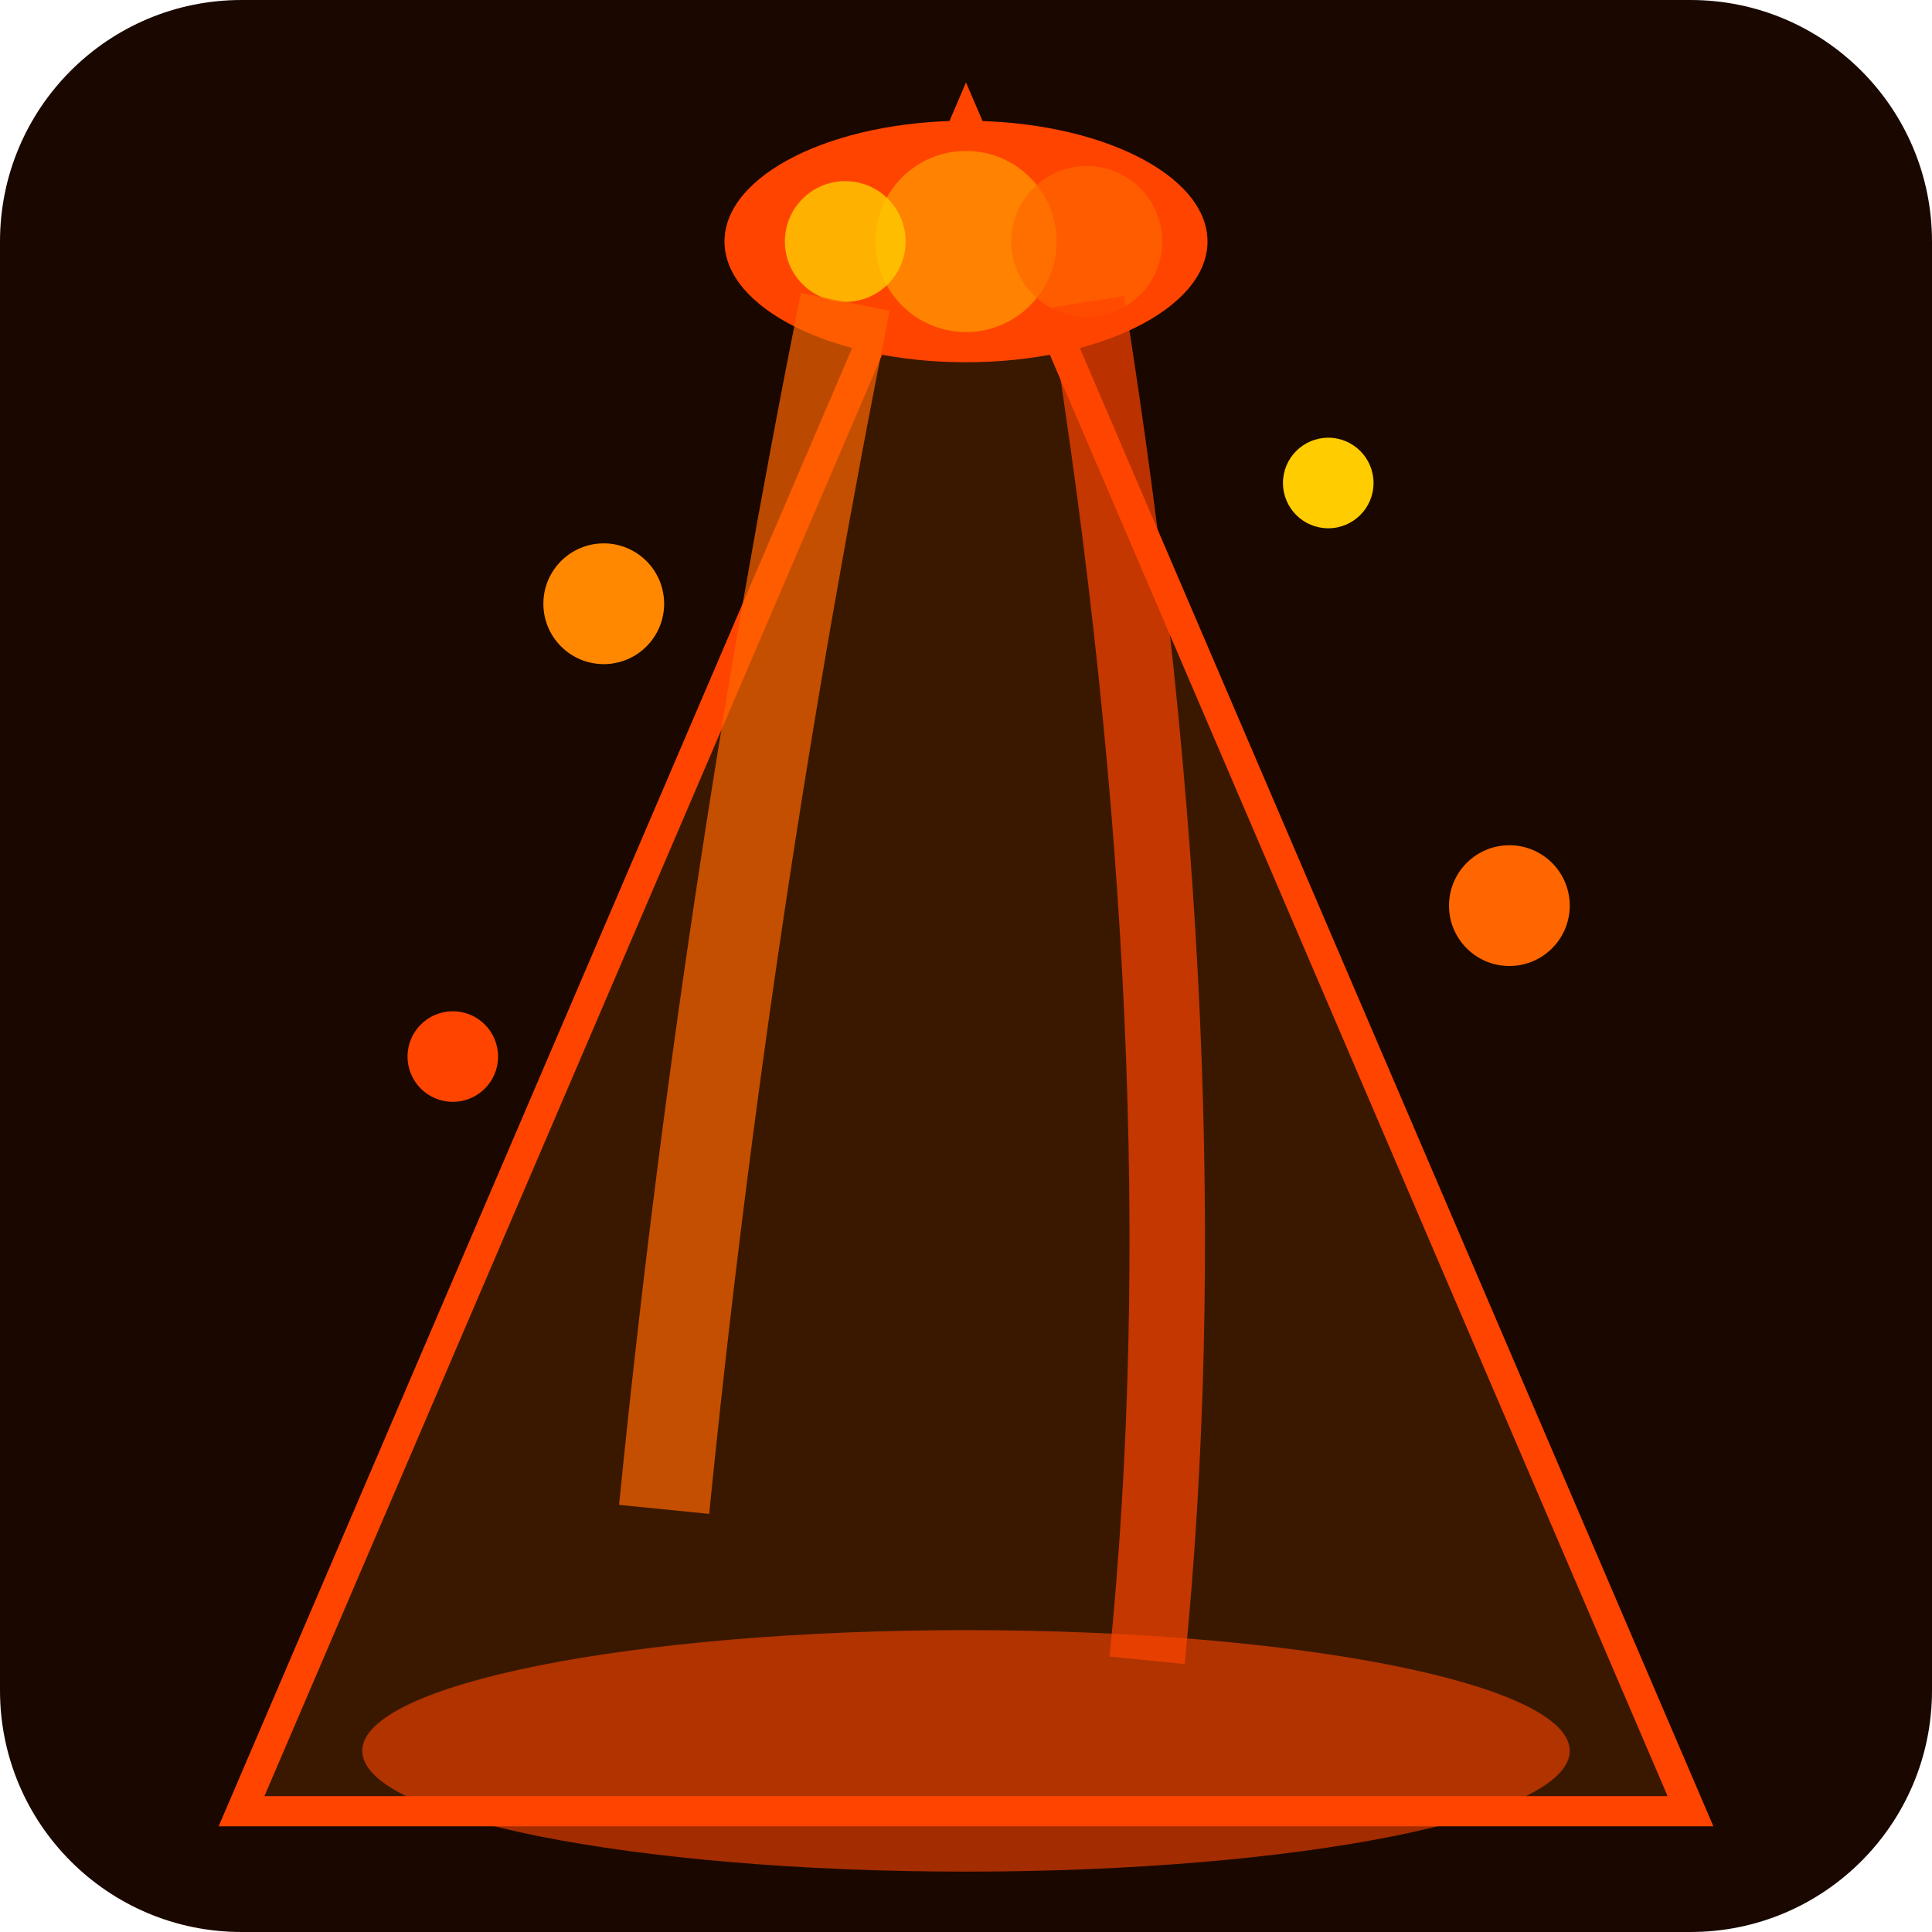
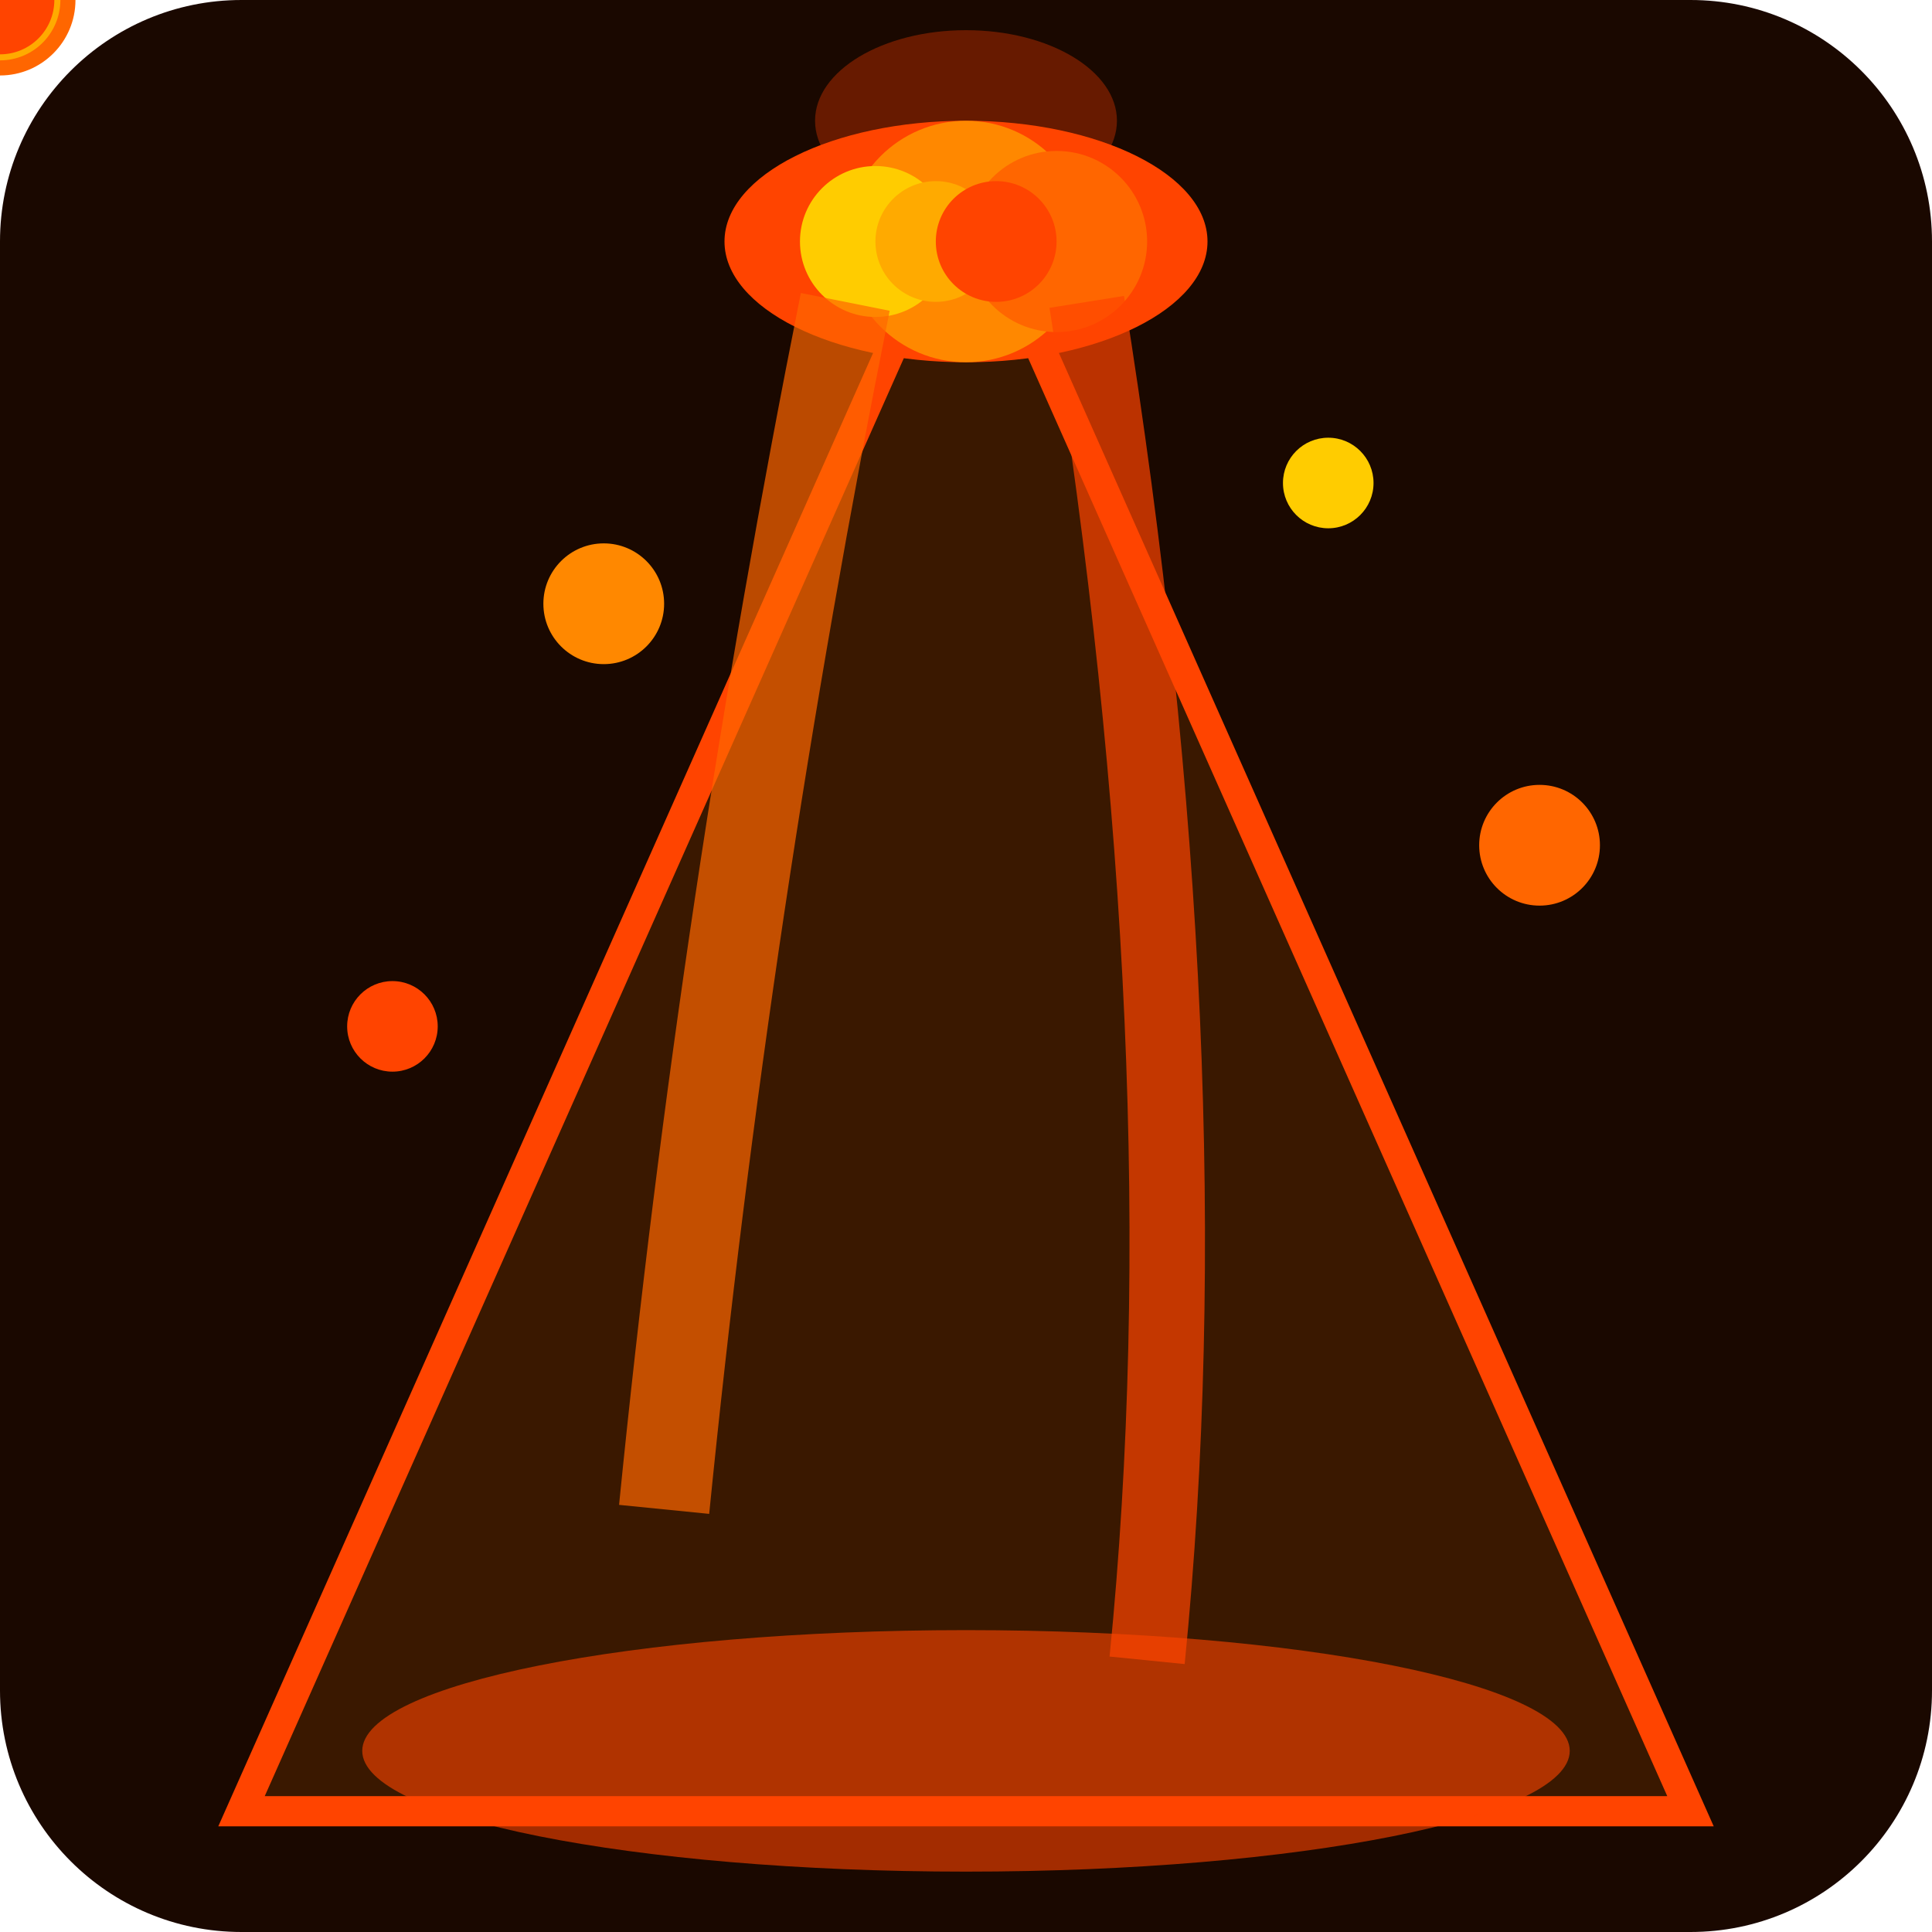
<svg xmlns="http://www.w3.org/2000/svg" viewBox="0 0 64 64" width="64" height="64">
  <rect width="64" height="64" fill="#1a0800" rx="8" />
-   <polygon points="32,4 8,60 56,60" fill="#3a1800" stroke="#ff4400" stroke-width="1" />
+   <polygon points="32,6 8,60 56,60" fill="#3a1800" stroke="#ff4400" stroke-width="1" />
+   <ellipse cx="32" cy="4" rx="5" ry="3" fill="#882200" opacity="0.7">
+     <animate attributeName="ry" values="3;6;3" dur="0.9s" repeatCount="indefinite" />
+     <animate attributeName="opacity" values="0.7;0.3;0.7" dur="0.9s" repeatCount="indefinite" />
+   </ellipse>
+   <ellipse cx="32" cy="-5" rx="8" ry="5" fill="#661100" opacity="0.4">
+     <animate attributeName="cy" values="-5;-12;-5" dur="1.4s" repeatCount="indefinite" />
+     <animate attributeName="rx" values="8;11;8" dur="1.4s" repeatCount="indefinite" />
+     <animate attributeName="opacity" values="0.4;0;0.4" dur="1.4s" repeatCount="indefinite" />
+   </ellipse>
  <ellipse cx="32" cy="8" rx="8" ry="4" fill="#ff4400">
    <animate attributeName="opacity" values="0.9;1;0.7;1;0.9" dur="1.5s" repeatCount="indefinite" />
    <animate attributeName="rx" values="8;9;7;8" dur="1.5s" repeatCount="indefinite" />
  </ellipse>
-   <circle cx="32" cy="8" r="3" fill="#ff8800" opacity="0.9">
-     <animate attributeName="cy" values="8;2;8" dur="1s" repeatCount="indefinite" />
-     <animate attributeName="opacity" values="0.9;0.3;0.9" dur="1s" repeatCount="indefinite" />
+   <circle cx="32" cy="8" r="4" fill="#ff8800">
+     <animate attributeName="cy" values="8;-28;8" dur="1s" repeatCount="indefinite" />
+     <animate attributeName="r" values="4;1.5;4" dur="1s" repeatCount="indefinite" />
+     <animate attributeName="opacity" values="1;0;1" dur="1s" repeatCount="indefinite" />
  </circle>
-   <circle cx="28" cy="8" r="2" fill="#ffcc00" opacity="0.8">
-     <animate attributeName="cy" values="8;0;8" dur="1.3s" begin="0.2s" repeatCount="indefinite" />
-     <animate attributeName="cx" values="28;25;28" dur="1.3s" begin="0.2s" repeatCount="indefinite" />
-     <animate attributeName="opacity" values="0.8;0;0.8" dur="1.3s" begin="0.2s" repeatCount="indefinite" />
+   <circle cx="29" cy="8" r="2.5" fill="#ffcc00">
+     <animate attributeName="cy" values="8;-24;8" dur="1.3s" begin="0.2s" repeatCount="indefinite" />
+     <animate attributeName="cx" values="29;22;29" dur="1.3s" begin="0.2s" repeatCount="indefinite" />
+     <animate attributeName="r" values="2.5;1;2.5" dur="1.3s" begin="0.2s" repeatCount="indefinite" />
+     <animate attributeName="opacity" values="1;0;1" dur="1.3s" begin="0.2s" repeatCount="indefinite" />
  </circle>
-   <circle cx="36" cy="8" r="2.5" fill="#ff6600" opacity="0.7">
-     <animate attributeName="cy" values="8;1;8" dur="0.9s" begin="0.5s" repeatCount="indefinite" />
-     <animate attributeName="cx" values="36;39;36" dur="0.9s" begin="0.5s" repeatCount="indefinite" />
-     <animate attributeName="opacity" values="0.7;0;0.7" dur="0.9s" begin="0.5s" repeatCount="indefinite" />
+   <circle cx="35" cy="8" r="3" fill="#ff6600">
+     <animate attributeName="cy" values="8;-26;8" dur="0.9s" begin="0.5s" repeatCount="indefinite" />
+     <animate attributeName="cx" values="35;42;35" dur="0.9s" begin="0.5s" repeatCount="indefinite" />
+     <animate attributeName="r" values="3;1;3" dur="0.9s" begin="0.5s" repeatCount="indefinite" />
+     <animate attributeName="opacity" values="0.9;0;0.9" dur="0.9s" begin="0.5s" repeatCount="indefinite" />
+   </circle>
+   <circle cx="31" cy="8" r="2" fill="#ffaa00">
+     <animate attributeName="cy" values="8;-20;8" dur="1.1s" begin="0.7s" repeatCount="indefinite" />
+     <animate attributeName="cx" values="31;25;31" dur="1.1s" begin="0.7s" repeatCount="indefinite" />
+     <animate attributeName="opacity" values="0.8;0;0.8" dur="1.1s" begin="0.7s" repeatCount="indefinite" />
+   </circle>
+   <circle cx="33" cy="8" r="2" fill="#ff4400">
+     <animate attributeName="cy" values="8;-18;8" dur="0.8s" begin="0.35s" repeatCount="indefinite" />
+     <animate attributeName="cx" values="33;38;33" dur="0.8s" begin="0.35s" repeatCount="indefinite" />
+     <animate attributeName="opacity" values="0.7;0;0.7" dur="0.8s" begin="0.35s" repeatCount="indefinite" />
+   </circle>
+   <circle r="2.5" fill="#ff6600">
+     <animate attributeName="cx" values="32;16;16" dur="1.5s" begin="0.1s" repeatCount="indefinite" />
+     <animate attributeName="cy" values="8;14;42" dur="1.5s" begin="0.1s" repeatCount="indefinite" />
+     <animate attributeName="opacity" values="1;0.9;0" dur="1.5s" begin="0.1s" repeatCount="indefinite" />
+   </circle>
+   <circle r="2" fill="#ffaa00">
+     <animate attributeName="cx" values="32;48;50" dur="1.8s" begin="0.6s" repeatCount="indefinite" />
+     <animate attributeName="cy" values="8;16;38" dur="1.8s" begin="0.6s" repeatCount="indefinite" />
+     <animate attributeName="opacity" values="1;0.9;0" dur="1.8s" begin="0.6s" repeatCount="indefinite" />
+   </circle>
+   <circle r="1.8" fill="#ff4400">
+     <animate attributeName="cx" values="32;12;10" dur="2s" begin="1.1s" repeatCount="indefinite" />
+     <animate attributeName="cy" values="8;20;50" dur="2s" begin="1.1s" repeatCount="indefinite" />
+     <animate attributeName="opacity" values="1;0.8;0" dur="2s" begin="1.1s" repeatCount="indefinite" />
  </circle>
  <path d="M28,10 Q24,30 22,50" stroke="#ff6600" stroke-width="3" fill="none" opacity="0.7">
    <animate attributeName="opacity" values="0.7;1;0.5;0.7" dur="2s" repeatCount="indefinite" />
  </path>
  <path d="M36,10 Q40,35 38,55" stroke="#ff4400" stroke-width="2.5" fill="none" opacity="0.7">
    <animate attributeName="opacity" values="0.5;0.9;0.7;0.5" dur="2.3s" begin="0.4s" repeatCount="indefinite" />
  </path>
  <circle cx="20" cy="20" r="2" fill="#ff8800">
-     <animate attributeName="cy" values="20;8;20" dur="2s" repeatCount="indefinite" />
+     <animate attributeName="cy" values="20;6;20" dur="2s" repeatCount="indefinite" />
    <animate attributeName="opacity" values="0.8;0;0.8" dur="2s" repeatCount="indefinite" />
  </circle>
  <circle cx="44" cy="16" r="1.5" fill="#ffcc00">
-     <animate attributeName="cy" values="16;4;16" dur="1.7s" begin="0.3s" repeatCount="indefinite" />
+     <animate attributeName="cy" values="16;2;16" dur="1.7s" begin="0.3s" repeatCount="indefinite" />
    <animate attributeName="opacity" values="0.9;0;0.9" dur="1.7s" begin="0.3s" repeatCount="indefinite" />
  </circle>
-   <circle cx="15" cy="35" r="1.5" fill="#ff4400">
-     <animate attributeName="cy" values="35;22;35" dur="2.5s" begin="0.7s" repeatCount="indefinite" />
+   <circle cx="13" cy="34" r="1.5" fill="#ff4400">
+     <animate attributeName="cy" values="34;20;34" dur="2.5s" begin="0.7s" repeatCount="indefinite" />
    <animate attributeName="opacity" values="0.6;0;0.6" dur="2.5s" begin="0.7s" repeatCount="indefinite" />
  </circle>
-   <circle cx="50" cy="30" r="2" fill="#ff6600">
-     <animate attributeName="cy" values="30;18;30" dur="2.1s" begin="1s" repeatCount="indefinite" />
+   <circle cx="51" cy="28" r="2" fill="#ff6600">
+     <animate attributeName="cy" values="28;14;28" dur="2.1s" begin="1s" repeatCount="indefinite" />
    <animate attributeName="opacity" values="0.7;0;0.7" dur="2.1s" begin="1s" repeatCount="indefinite" />
  </circle>
  <ellipse cx="32" cy="58" rx="20" ry="4" fill="#ff4400" opacity="0.6">
    <animate attributeName="rx" values="20;22;20" dur="1.8s" repeatCount="indefinite" />
    <animate attributeName="opacity" values="0.6;0.9;0.6" dur="1.8s" repeatCount="indefinite" />
  </ellipse>
</svg>
